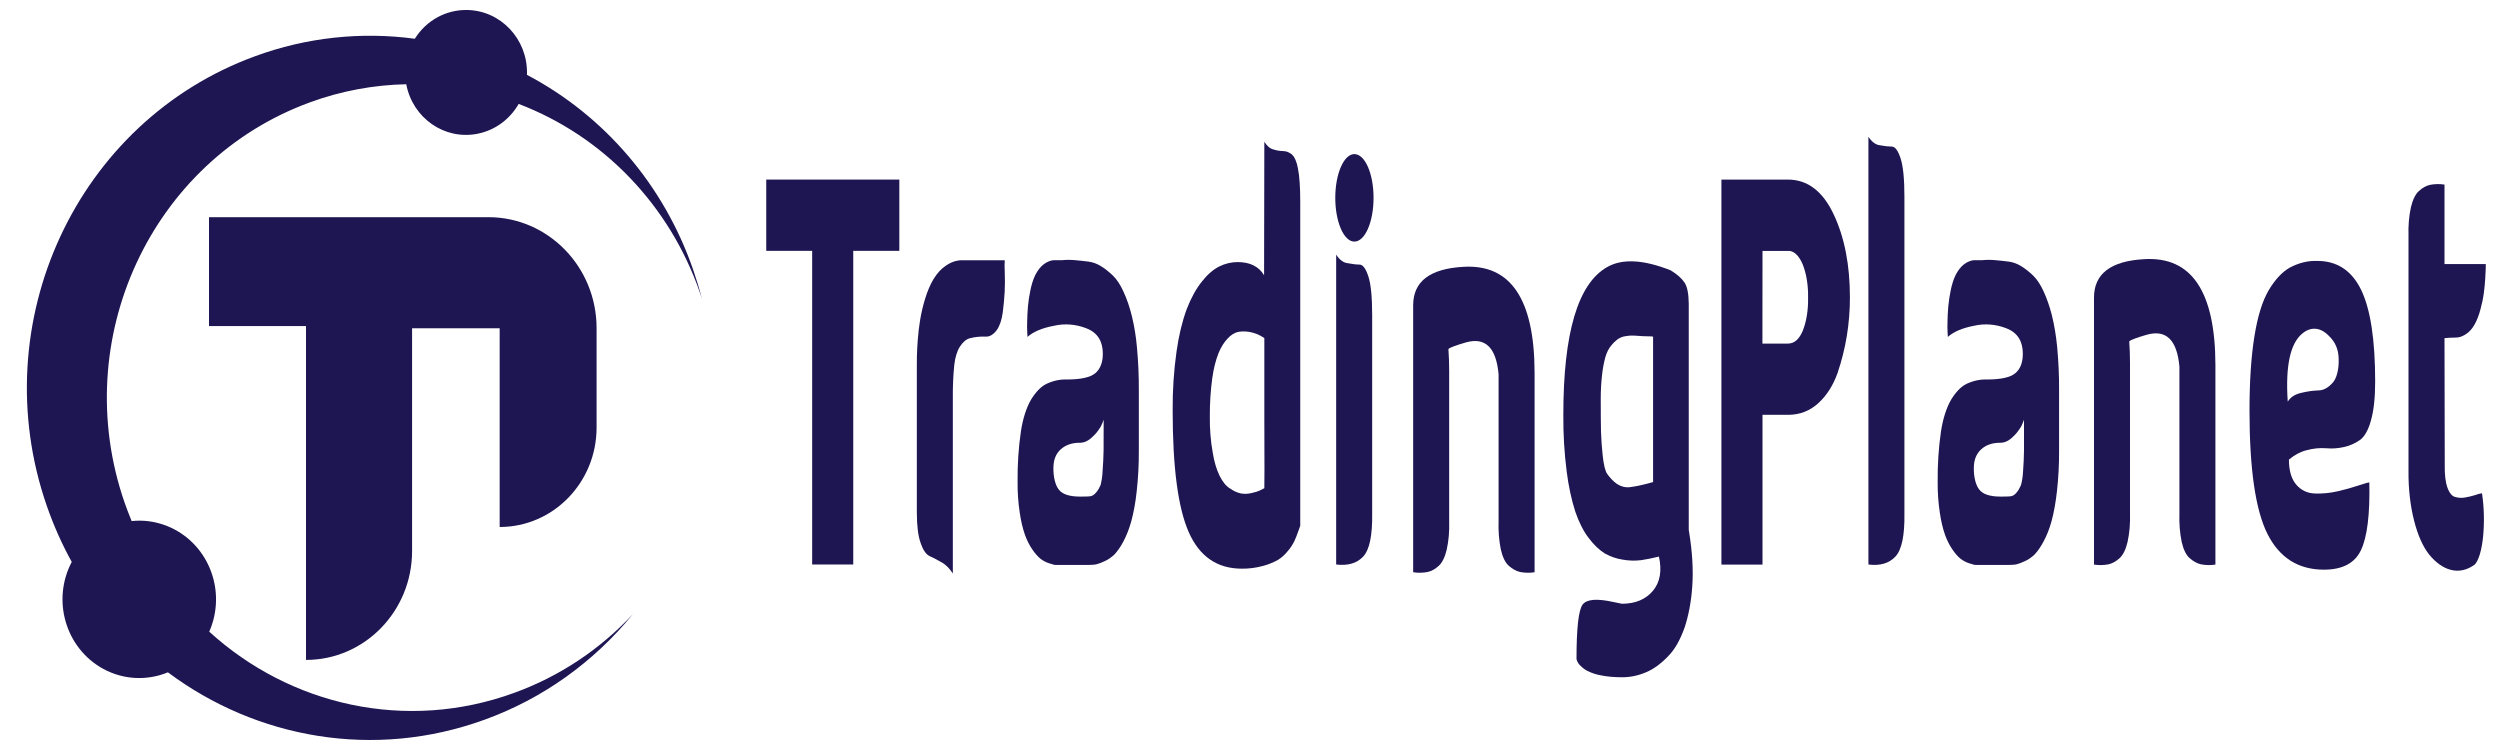
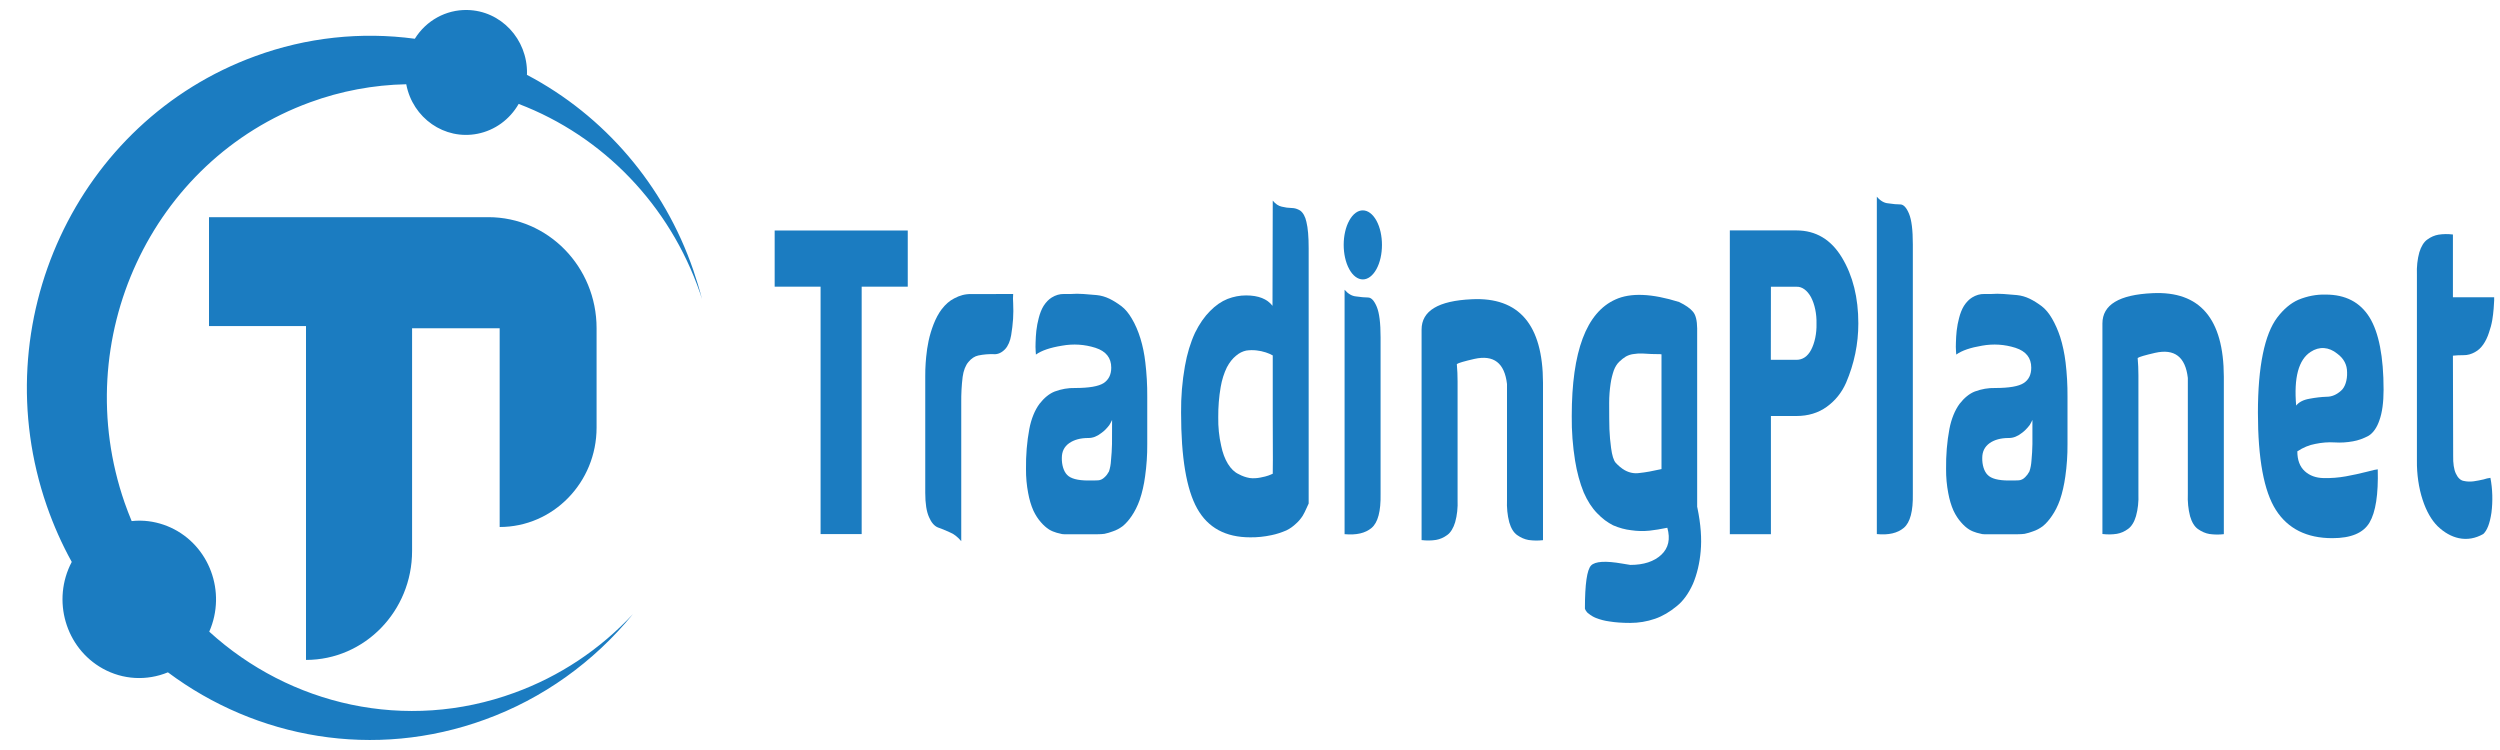
- <svg xmlns="http://www.w3.org/2000/svg" version="1.1" id="Layer_1" x="0px" y="0px" width="200" height="60" viewBox="0 0 3000 900" style="enable-background:new 0 0 3000 900;" xml:space="preserve">
+ <svg xmlns="http://www.w3.org/2000/svg" version="1.1" id="Layer_1" x="0px" y="0px" width="300" height="90" viewBox="0 0 3000 900" style="enable-background:new 0 0 3000 900;" xml:space="preserve">
  <style type="text/css">
- 	.st0{fill:#1D1652;}
+ 	.st0{fill:#1B7CC1;}
</style>
  <path class="st0" d="M586,260.6H250.8v130.7h116.4v400.6l0,0c70.3,0,127.3-58.5,127.3-130.7V393.9h105.1v238.5l0,0  c64.2,0,116.3-53.4,116.3-119.3l0,0V393.8l0,0C715.9,320.2,657.7,260.6,586,260.6z" />
  <path class="st0" d="M372,122.8c37.1-13.6,76.1-20.9,115.5-21.7c7.7,40.7,46,67.3,85.6,59.4c20.7-4.1,38.6-17.1,49.3-35.8  C724,163.4,803.7,246.4,839.9,351.2c0.9,2.5,1.7,5,2.5,7.6c-3-11.6-6.5-23.2-10.5-34.8C797,222.6,725.5,138.8,632.3,89.8  c0-0.5,0.1-1,0.1-1.5c0.7-41.4-31.4-75.6-71.8-76.3c-25.4-0.5-49.2,12.6-62.8,34.5c-64.5-8.7-130.2-1.6-191.5,20.9  C92,145.5-20,387.1,56.1,606.9c8.1,23.3,18.1,45.9,30,67.4c-24.2,45.9-7.5,103.2,37.2,128c24.1,13.4,52.7,15,78.2,4.5  c106.2,79.3,247.4,105.2,380.4,56.7c69.2-25.1,130.5-68.8,177.6-126.6c-39.5,42.5-88.2,74.8-142.1,94.4  C487,879,347.7,846.1,251.1,758c20.9-47.6,0.2-103.5-46.2-124.9c-11.4-5.2-23.6-8.1-36.1-8.3c-3.6-0.1-7.2,0.1-10.8,0.5  c-3-7.3-5.9-14.7-8.5-22.2C81.7,407.4,181.3,192.4,372,122.8z" />
-   <path class="st0" d="M919.5,301v-85.5h159.7V301h-55.3v376.4h-49.3V301H919.5z" />
-   <path class="st0" d="M1205.7,312.2c-0.3,4.7-0.3,9.4,0,14c0.3,8,0.3,16-0.1,24c-0.5,8.4-1.2,16.6-2.3,24.7  c-1.1,8.8-3.7,16.3-7.1,21.1c-4.1,5.6-8.9,8.4-13.7,7.9c-6.3-0.2-12.5,0.4-18.7,2c-4.2,1.1-8.3,4.5-11.8,9.9  c-3.5,5.2-5.9,13.2-6.9,22.4c-1.3,13-1.8,26.2-1.7,39.5v210.5c-4.2-6.4-8.8-11-13.7-13.5c-5.7-3.3-10.5-5.8-14.4-7.5  c-4.2-2.1-7.9-7.6-10.5-15.5c-3.1-8.5-4.6-20.9-4.6-37.2V438c0-2.5,0-6.1,0.1-10.9c0.2-6.4,0.5-12.8,1-19.1  c0.6-8.3,1.6-16.5,2.9-24.4c1.5-9,3.6-17.5,6-25.3c2.7-8.8,6-16.6,9.8-23c4.5-7.4,9.5-12.9,14.9-16.4c6.6-4.6,13.4-6.8,20.3-6.6  h50.5V312.2z" />
-   <path class="st0" d="M1233,404.3c0-1.8-0.1-3.5-0.3-5.3c-0.2-4.3-0.3-8.5-0.1-12.8c0.1-6.1,0.4-12.1,0.9-18.1  c0.6-6.7,1.6-13.2,2.9-19.4c1.4-7,3.3-13.2,5.8-18.4c2.9-5.7,6.2-10,9.8-12.8c4.7-3.7,9.6-5.5,14.6-5.3h8.1c5-0.5,10.1-0.5,15.4,0  c5.3,0.5,10.6,1,15.8,1.7c5.2,0.6,10.4,2.5,15.4,5.6c4.9,3,9.6,6.8,14.3,11.3c4.6,4.5,8.8,10.9,12.4,18.8  c8.4,17.8,14,41.2,16.3,66.8c1.6,17.1,2.4,34.5,2.3,52v72.4c0.1,16.5-0.8,33-2.6,49c-1.3,12.6-3.5,24.7-6.5,35.9  c-2.6,9.3-5.9,17.5-9.6,24.4c-3.3,6.2-6.9,11.4-10.8,15.5c-3.8,3.5-7.7,6.2-11.7,7.9c-3.4,1.7-6.8,2.9-10.2,3.8  c-2.4,0.4-5.2,0.6-8.5,0.6h-39.7c-0.6,0-1.4,0-2.6-0.3s-3.3-0.9-6.5-2c-3.1-1.1-6.1-2.7-9.1-4.9c-3.4-2.8-6.6-6.4-9.7-10.9  c-3.4-4.8-6.5-10.8-9.1-17.8c-2.8-8-4.9-17-6.3-26.7c-1.8-11.8-2.7-24.3-2.6-36.8c-0.2-20.7,1.1-41.3,4-60.9  c2.3-15.3,6.6-28.6,12.2-38.1c5.5-9,11.7-15.5,18.3-18.8c8.1-3.8,16.3-5.6,24.5-5.3c16.7,0,28.1-2.5,34.2-7.5  c6-5.1,9.1-12.9,9.1-23.4c0-14.9-6.3-25-18.9-30.2c-13.2-5.3-26.7-6.4-40.1-3.3C1250.2,393.7,1239.8,398.2,1233,404.3z   M1324.4,503.7c-1,2.8-2.1,5.5-3.3,7.9c-3,5-6.2,9.1-9.7,12.2c-4.9,5-10.2,7.6-15.6,7.5c-9.4,0-17,2.6-22.9,7.9  c-5.9,5.3-8.8,12.7-8.8,22.4c-0.2,10.6,2.3,20.6,6.3,25.7c4.2,5.7,12.7,8.6,25.4,8.6c5.2,0,9.2,0,12-0.3c2.7-0.2,5.4-1.9,7.8-4.9  c1.9-2.2,3.6-5.1,5.1-8.6c1.3-5.1,2.2-10.9,2.4-16.8c0.7-8.1,1-16.4,1.2-24.7C1324.4,532.7,1324.4,520.4,1324.4,503.7L1324.4,503.7z  " />
-   <path class="st0" d="M1517.2,170.1c3.2,5.1,6.9,8.3,10.8,9.2c3.9,1.3,7.9,1.9,11.8,2c3.5,0,6.9,1.3,10.2,3.8c3.5,3,6.3,9.4,7.6,17.4  c1.8,9.2,2.7,22.6,2.7,40.1v388.3c-0.2,0.5-1.1,3-2.7,7.5c-1.4,4-2.9,7.8-4.5,11.3c-2.3,4.4-4.8,8.2-7.5,11.3  c-3.8,4.7-7.9,8.4-12.1,10.9c-5.9,3.2-11.9,5.7-17.9,7.2c-8.4,2.3-16.9,3.4-25.4,3.3c-29.6,0-50.8-14.6-63.7-43.8  c-12.9-29.2-19.3-77.8-19.3-145.8c-0.2-24,1.4-47.9,4.6-70.7c2.6-18.7,6.7-36,12.2-51c5.1-13.2,11.2-24.4,18-32.9  c6.6-8.5,13.7-14.7,21-18.4c7.3-3.6,14.7-5.3,22.2-5.3c14.8,0,25.4,5.3,31.7,15.8L1517.2,170.1z M1517.2,499.1v-93.4  c-2.7-1.9-5.5-3.4-8.3-4.6c-3.7-1.5-7.4-2.5-11.1-3c-4.2-0.6-8.4-0.5-12.5,0.3c-4.2,1.1-8.4,3.7-12.2,7.9  c-4.1,4.2-7.8,10.1-10.9,17.5c-3.4,8.7-6,19-7.5,30.2c-2,14.8-3,30.2-2.9,45.7c-0.2,14.9,1,29.7,3.5,43.5  c3.4,21.4,11.2,37.5,20.9,43.1c4.3,3,8.7,5,13.2,5.9c4.3,0.7,8.6,0.4,12.8-0.6c4.6-1.1,7.8-2.1,9.6-3c1.8-0.9,3.5-1.7,5.1-2.6h0.3  C1517.4,585.9,1517.4,557,1517.2,499.1z" />
-   <path class="st0" d="M1609,274.4c-8.9-20.5-8.9-53.7,0.1-74.2s23.5-20.3,32.5,0.2c8.9,20.5,8.9,53.7-0.1,74.2  c-4.3,9.8-10.1,15.3-16.2,15.3C1619.2,290,1613.3,284.4,1609,274.4z M1646.6,378c0-21.5-1.5-37-4.6-46.4  c-3.1-9.4-6.6-14.1-10.5-14.1c-3.9,0-8.7-0.6-14.4-1.7c-4.9-0.5-9.6-4-13.7-10.2v371.8c14,1.7,24.8-1.4,32.4-9.5  c7.6-8.1,11.2-25.3,10.8-51.7V378z" />
-   <path class="st0" d="M1841.5,447.1v239.6c-5.8,0.9-11.5,0.8-17.3-0.3c-4.7-1-9.3-3.6-13.7-7.5c-4.1-3.6-7.5-10.5-9.5-19.5  c-2.2-10.6-3.1-22.3-2.7-33.9V449.1c-2.9-32-15.9-44.8-39.2-38.2c-12.1,3.5-19.1,6.1-21,7.9c0.6,8.7,0.9,17.6,0.9,26.4v180.3  c0.4,11.7-0.6,23.4-2.9,33.9c-2.1,8.9-5.4,15.8-9.5,19.5c-4.3,4-8.9,6.5-13.5,7.5c-5.8,1.1-11.5,1.2-17.3,0.3V366.3  c0-28.5,20.1-43.9,60.2-46.1C1812.8,316.7,1841.3,359,1841.5,447.1z" />
-   <path class="st0" d="M1969.3,672.2c-7.3,0.9-14.5,0.7-21.8-0.6c-7.3-1-14.6-3.5-21.8-7.5c-6.7-4.2-13.2-10.4-19.2-18.4  c-6.2-8-11.7-18.7-16.1-31.6c-4.7-14.6-8.2-31-10.4-48.4c-2.8-22-4.2-44.9-4-67.9c0-98.3,17.5-157.3,52.4-177.2  c18.1-10.5,43.5-9.2,76.4,3.8c7.9,4.8,13.4,9.8,16.7,14.8c3.3,5,4.9,13.5,5,25.4v271.8c0.2,0.3,0.3,0.8,0.3,1.3  c4.1,25,5.3,47,3.9,66.1c-1.2,17.9-4.4,34.9-9.2,49.3c-5.2,14.7-11.8,26.3-19.3,33.9c-8.4,8.9-17.2,15.5-26.2,19.4  c-9.8,4.3-19.8,6.4-29.8,6.3c-9.6,0-18-0.8-25.2-2.3c-5.4-0.9-10.8-2.7-16.1-5.3c-3-1.5-5.9-3.7-8.7-6.6c-1.4-1.2-2.7-3-3.7-5.3  c-0.2-0.8-0.4-1.6-0.7-2.3c0-37.3,2.5-59.1,7.4-65.5c4.9-6.4,17.3-7.4,37.3-2.9l9.8,2c16.1,0,28.5-5.2,37.2-15.5  c8.6-10.3,11-24,7.2-41.1C1982.6,669.9,1975.5,671.3,1969.3,672.2z M1982.1,403.7c-2.5,0-6-0.1-10.7-0.3c-4.6-0.2-8.2-0.5-10.8-0.7  c-3.3-0.2-6.6,0.1-9.9,0.7c-3.3,0.4-6.5,1.7-9.7,3.8c-2.7,2.1-5.4,4.7-7.9,7.9c-2.6,3.1-4.9,7.6-6.6,13.2  c-1.7,6.3-3.1,13.2-3.9,20.4c-1.1,9.4-1.7,19.2-1.7,29c0,18.8,0.1,32.2,0.3,40.1c0.3,9.7,1,19.2,2,28.6c1.2,11.3,3,18.8,5.5,22.4  c3.4,4.7,7,8.5,10.8,11.3c5.7,4,11.8,5.4,17.7,4.3c7.1-0.9,15.9-2.9,26.5-5.9V404L1982.1,403.7z" />
-   <path class="st0" d="M2219.9,357c0,31.2-4.9,61.2-14.7,90.2c-5.2,14.9-12.9,27.1-23.1,36.5c-10.2,9.4-22.4,14.1-36.5,14.1H2115  v179.7h-49.3v-462h79.8c23.4,0,41.7,13.8,54.8,41.5C2213.4,284.6,2219.9,317.9,2219.9,357z M2114.9,412.3h30.6  c7.5,0,13.4-5,17.7-15.1c4.4-10.7,6.8-25.1,6.5-39.8c0.3-15-2.1-29.5-6.6-40.5c-4.6-10.7-11-16.4-17.6-15.8H2115L2114.9,412.3z" />
-   <path class="st0" d="M2285.3,616.2c0.4,26.3-3.2,43.6-10.8,51.7c-7.6,8.1-18.4,11.3-32.4,9.5V164.1c4.1,6.2,8.8,9.7,13.7,10.2  c5.7,1.1,10.5,1.6,14.4,1.6c3.9,0,7.4,4.7,10.5,14.1s4.6,24.9,4.6,46.4V616.2z" />
-   <path class="st0" d="M2337.4,404.3c0-1.8-0.1-3.5-0.3-5.3c-0.2-4.3-0.3-8.5-0.1-12.8c0.1-6.1,0.4-12.1,0.9-18.1  c0.6-6.7,1.6-13.2,2.9-19.4c1.4-7,3.3-13.2,5.8-18.4c2.9-5.7,6.2-10,9.8-12.8c4.7-3.7,9.6-5.5,14.5-5.3h8.1c5-0.5,10.1-0.5,15.4,0  c5.3,0.5,10.6,1,15.8,1.7c5.2,0.6,10.4,2.5,15.4,5.6c4.9,3,9.6,6.8,14.3,11.3c4.6,4.5,8.8,10.9,12.4,18.8c3.8,8.3,7.1,17.7,9.8,28  c3,12.1,5.2,25.2,6.5,38.8c1.6,17.1,2.4,34.5,2.3,52v72.4c0.1,16.5-0.8,33-2.6,49c-1.4,12.6-3.5,24.7-6.5,35.9  c-2.6,9.3-5.9,17.5-9.7,24.4c-3.3,6.2-6.9,11.4-10.8,15.5c-3.8,3.5-7.7,6.2-11.7,7.9c-3.4,1.7-6.8,2.9-10.2,3.8  c-2.4,0.4-5.2,0.6-8.5,0.6h-39.8c-0.6,0-1.5,0-2.6-0.3c-1.2-0.3-3.3-0.9-6.5-2c-3.1-1.1-6.1-2.7-9.1-4.9c-3.4-2.7-6.6-6.4-9.7-10.9  c-3.4-4.8-6.5-10.8-9.1-17.8c-2.8-8-4.9-17-6.3-26.7c-1.8-11.8-2.7-24.3-2.6-36.8c-0.2-20.7,1.1-41.3,4-60.9  c2.3-15.2,6.6-28.5,12.2-38.1c5.5-9,11.7-15.5,18.3-18.8c8.1-3.8,16.3-5.6,24.5-5.3c16.7,0,28.1-2.5,34.1-7.5  c6.1-5,9.1-12.8,9.1-23.4c0-14.9-6.3-25-18.9-30.2c-13.2-5.3-26.7-6.4-40.1-3.3C2354.6,393.7,2344.2,398.2,2337.4,404.3z   M2428.8,503.7c-1,2.8-2.1,5.5-3.3,7.9c-3,5-6.2,9.1-9.6,12.2c-4.9,5-10.2,7.6-15.6,7.5c-9.4,0-17.1,2.6-22.9,7.9  c-5.8,5.3-8.8,12.7-8.8,22.4c-0.2,10.6,2.3,20.6,6.4,25.7c4.2,5.7,12.7,8.6,25.4,8.6c5.2,0,9.2,0,12-0.3c2.7-0.2,5.4-1.8,7.8-4.9  c1.8-2.2,3.5-5.1,5-8.6c1.4-5.1,2.2-10.9,2.5-16.8c0.6-8.1,1-16.4,1.1-24.7C2428.7,532.7,2428.8,520.4,2428.8,503.7z" />
-   <path class="st0" d="M2658.5,437.9v239.6c-5.8,0.9-11.5,0.8-17.3-0.3c-4.7-1-9.3-3.6-13.7-7.5c-4.1-3.5-7.5-10.5-9.5-19.5  c-2.2-10.6-3.1-22.3-2.7-33.9V439.9c-2.9-32-15.9-44.8-39.2-38.2c-12.1,3.5-19.1,6.1-21,7.9c0.6,8.7,0.9,17.6,0.9,26.4v180.3  c0.4,11.7-0.6,23.4-2.9,33.9c-2,8.9-5.4,15.8-9.5,19.5c-4.3,4-8.9,6.5-13.5,7.5c-5.8,1.1-11.5,1.2-17.3,0.3V357.1  c0-28.5,20.1-43.9,60.2-46.1C2629.8,307.5,2658.3,349.7,2658.5,437.9z" />
-   <path class="st0" d="M2755.6,581.7c5.9,6.8,13.5,10.3,22.6,10.5c9,0.3,17.9-0.6,26.8-2.6c8.7-2,17-4.3,24.8-6.9  c7.8-2.6,12.2-3.8,13.4-3.8c0.8,38.2-2.5,65.2-9.9,81c-7.4,15.8-22.2,23.7-44.6,23.7c-30.7,0-53.3-14.3-67.7-42.8  c-14.4-28.5-21.6-77.9-21.6-148.1c0-35.2,2-64.9,5.9-89.1c3.9-24.3,9.7-42.8,17.3-55.6c7.6-12.7,16.2-21.9,25.4-27  c10.7-5.6,21.7-8.3,32.7-7.9c23.8,0,41.3,11.5,52.6,34.6c11.2,23,16.9,59.8,16.9,110.2c0,19.3-1.7,34.8-5,46.4  c-2.9,11-7.5,19.3-12.8,23.4c-6.2,4.3-12.6,7.2-19,8.6c-7.3,1.7-14.6,2.3-21.9,1.6c-7.8-0.6-15.6,0.2-23.3,2.3  c-7.3,1.7-14.5,5.5-21.5,11.3C2746.7,564.8,2749.7,574.9,2755.6,581.7z M2761.2,471.5c7.4-1.8,14.3-2.8,20.8-3  c6,0,11.8-3.1,17.2-9.2c4.7-4.9,7.6-16.1,7.2-28c0-11.4-3.9-20.9-11.8-28.3c-10.1-10.4-21.6-11.4-32-2.6  c-14.4,11.9-20.2,39.1-17.3,81.6C2748.5,476.7,2753.8,473.2,2761.2,471.5L2761.2,471.5z" />
-   <path class="st0" d="M2978.4,591.9c2.6,17.1,3,35.7,1.2,53.3c-1.9,16.2-5.2,27-9.8,32.2c-9.4,6.9-19.4,9-29.3,6.3  c-8.9-2.4-17.5-8.5-25.4-18.1c-7.5-9.4-13.7-23.3-18-40.1c-4.7-18.1-7.1-38.9-6.9-59.9v-283c-0.4-11.7,0.6-23.4,2.9-33.9  c2.1-8.9,5.4-15.7,9.5-19.4c4.3-4,8.9-6.5,13.5-7.5c5.8-1.1,11.5-1.2,17.3-0.3v95.4h49.5v4.9c-0.1,4.1-0.3,8.1-0.6,12.2  c-0.4,6-0.9,11.9-1.7,17.8c-0.9,6.6-2.3,13-3.9,18.8c-3.6,14.3-9.5,24.9-16.5,29.6c-4.6,3.4-9.3,5.1-14.1,4.9  c-4.6,0-8.8,0.3-12.7,0.7l0.3,152c-0.2,11.8,0.9,21,3.2,27.3c2.3,6.5,5.7,10.5,9.4,11.3c3.9,1.1,7.9,1.3,11.8,0.6  c3.9-0.7,8-1.6,12.1-2.9C2973,593,2975.7,592.3,2978.4,591.9z" />
+   <path class="st0" d="M929.6,344v-67.4h159.7V344H1034v296.9h-49.3V344H929.6z" />
+   <path class="st0" d="M1215.8,352.8c-0.3,3.7-0.3,7.4,0,11c0.3,6.3,0.3,12.6-0.1,18.9c-0.5,6.6-1.2,13.1-2.3,19.5  c-1.1,6.9-3.7,12.9-7.1,16.6c-4.1,4.4-8.9,6.6-13.7,6.2c-6.3-0.2-12.5,0.3-18.7,1.6c-4.2,0.9-8.3,3.5-11.8,7.8  c-3.5,4.1-5.9,10.4-6.9,17.7c-1.3,10.3-1.8,20.7-1.7,31.2v166.1c-4.2-5-8.8-8.7-13.7-10.6c-5.7-2.6-10.5-4.6-14.4-5.9  c-4.2-1.7-7.9-6-10.5-12.2c-3.1-6.7-4.6-16.5-4.6-29.3V452c0-2,0-4.8,0.1-8.6c0.2-5,0.5-10.1,1-15.1c0.6-6.5,1.6-13,2.9-19.2  c1.5-7.1,3.6-13.8,6-20c2.7-6.9,6-13.1,9.8-18.1c4.5-5.8,9.5-10.2,14.9-12.9c6.6-3.6,13.4-5.4,20.3-5.2L1215.8,352.8L1215.8,352.8  L1215.8,352.8z" />
+   <path class="st0" d="M1243.1,425.5c0-1.4-0.1-2.8-0.3-4.2c-0.2-3.4-0.3-6.7-0.1-10.1c0.1-4.8,0.4-9.5,0.9-14.3  c0.6-5.3,1.6-10.4,2.9-15.3c1.4-5.5,3.3-10.4,5.8-14.5c2.9-4.5,6.2-7.9,9.8-10.1c4.7-2.9,9.6-4.3,14.6-4.2h8.1  c5-0.4,10.1-0.4,15.4,0c5.3,0.4,10.6,0.8,15.8,1.3c5.2,0.5,10.4,2,15.4,4.4c4.9,2.4,9.6,5.4,14.3,8.9c4.6,3.5,8.8,8.6,12.4,14.8  c8.4,14,14,32.5,16.3,52.7c1.6,13.5,2.4,27.2,2.3,41v57.1c0.1,13-0.8,26-2.6,38.7c-1.3,9.9-3.5,19.5-6.5,28.3  c-2.6,7.3-5.9,13.8-9.6,19.2c-3.3,4.9-6.9,9-10.8,12.2c-3.8,2.8-7.7,4.9-11.7,6.2c-3.4,1.3-6.8,2.3-10.2,3c-2.4,0.3-5.2,0.5-8.5,0.5  h-39.7c-0.6,0-1.4,0-2.6-0.2s-3.3-0.7-6.5-1.6c-3.1-0.9-6.1-2.1-9.1-3.9c-3.4-2.2-6.6-5-9.7-8.6c-3.4-3.8-6.5-8.5-9.1-14  c-2.8-6.3-4.9-13.4-6.3-21.1c-1.8-9.3-2.7-19.2-2.6-29c-0.2-16.3,1.1-32.6,4-48c2.3-12.1,6.6-22.6,12.2-30.1  c5.5-7.1,11.7-12.2,18.3-14.8c8.1-3,16.3-4.4,24.5-4.2c16.7,0,28.1-2,34.2-5.9c6-4,9.1-10.2,9.1-18.5c0-11.8-6.3-19.7-18.9-23.8  c-13.2-4.2-26.7-5-40.1-2.6C1260.3,417.1,1249.9,420.6,1243.1,425.5z M1334.5,503.9c-1,2.2-2.1,4.3-3.3,6.2c-3,3.9-6.2,7.2-9.7,9.6  c-4.9,3.9-10.2,6-15.6,5.9c-9.4,0-17,2.1-22.9,6.2c-5.9,4.2-8.8,10-8.8,17.7c-0.2,8.4,2.3,16.3,6.3,20.3c4.2,4.5,12.7,6.8,25.4,6.8  c5.2,0,9.2,0,12-0.2c2.7-0.2,5.4-1.5,7.8-3.9c1.9-1.7,3.6-4,5.1-6.8c1.3-4,2.2-8.6,2.4-13.3c0.7-6.4,1-12.9,1.2-19.5  C1334.5,526.7,1334.5,517,1334.5,503.9L1334.5,503.9z" />
+   <path class="st0" d="M1527.3,240.7c3.2,4,6.9,6.5,10.8,7.3c3.9,1,7.9,1.5,11.8,1.6c3.5,0,6.9,1,10.2,3c3.5,2.4,6.3,7.4,7.6,13.7  c1.8,7.3,2.7,17.8,2.7,31.6v306.3c-0.2,0.4-1.1,2.4-2.7,5.9c-1.4,3.2-2.9,6.2-4.5,8.9c-2.3,3.5-4.8,6.5-7.5,8.9  c-3.8,3.7-7.9,6.6-12.1,8.6c-5.9,2.5-11.9,4.5-17.9,5.7c-8.4,1.8-16.9,2.7-25.4,2.6c-29.6,0-50.8-11.5-63.7-34.6  c-12.9-23-19.3-61.4-19.3-115c-0.2-18.9,1.4-37.8,4.6-55.8c2.6-14.8,6.7-28.4,12.2-40.2c5.1-10.4,11.2-19.2,18-26  c6.6-6.7,13.7-11.6,21-14.5c7.3-2.8,14.7-4.2,22.2-4.2c14.8,0,25.4,4.2,31.7,12.5L1527.3,240.7z M1527.3,500.2v-73.7  c-2.7-1.5-5.5-2.7-8.3-3.6c-3.7-1.2-7.4-2-11.1-2.4c-4.2-0.5-8.4-0.4-12.5,0.2c-4.2,0.9-8.4,2.9-12.2,6.2c-4.1,3.3-7.8,8-10.9,13.8  c-3.4,6.9-6,15-7.5,23.8c-2,11.7-3,23.8-2.9,36.1c-0.2,11.8,1,23.4,3.5,34.3c3.4,16.9,11.2,29.6,20.9,34c4.3,2.4,8.7,3.9,13.2,4.7  c4.3,0.6,8.6,0.3,12.8-0.5c4.6-0.9,7.8-1.7,9.6-2.4c1.8-0.7,3.5-1.3,5.1-2.1h0.3C1527.5,568.7,1527.5,545.9,1527.3,500.2z" />
+   <path class="st0" d="M1619.1,323c-8.9-16.2-8.9-42.4,0.1-58.5c9-16.2,23.5-16,32.5,0.2c8.9,16.2,8.9,42.4-0.1,58.5  c-4.3,7.7-10.1,12.1-16.2,12.1C1629.3,335.3,1623.4,330.9,1619.1,323z M1656.7,404.7c0-17-1.5-29.2-4.6-36.6  c-3.1-7.4-6.6-11.1-10.5-11.1s-8.7-0.5-14.4-1.3c-4.9-0.4-9.6-3.2-13.7-8v293.3c14,1.3,24.8-1.1,32.4-7.5c7.6-6.4,11.2-20,10.8-40.8  L1656.7,404.7L1656.7,404.7z" />
+   <path class="st0" d="M1851.6,459.2v189c-5.8,0.7-11.5,0.6-17.3-0.2c-4.7-0.8-9.3-2.8-13.7-5.9c-4.1-2.8-7.5-8.3-9.5-15.4  c-2.2-8.4-3.1-17.6-2.7-26.7V460.8c-2.9-25.2-15.9-35.3-39.2-30.1c-12.1,2.8-19.1,4.8-21,6.2c0.6,6.9,0.9,13.9,0.9,20.8v142.2  c0.4,9.2-0.6,18.5-2.9,26.7c-2.1,7-5.4,12.5-9.5,15.4c-4.3,3.2-8.9,5.1-13.5,5.9c-5.8,0.9-11.5,0.9-17.3,0.2V395.5  c0-22.5,20.1-34.6,60.2-36.4C1822.9,356.3,1851.4,389.7,1851.6,459.2z" />
+   <path class="st0" d="M1979.4,636.8c-7.3,0.7-14.5,0.6-21.8-0.5c-7.3-0.8-14.6-2.8-21.8-5.9c-6.7-3.3-13.2-8.2-19.2-14.5  c-6.2-6.3-11.7-14.8-16.1-24.9c-4.7-11.5-8.2-24.5-10.4-38.2c-2.8-17.4-4.2-35.4-4-53.6c0-77.5,17.5-124.1,52.4-139.8  c18.1-8.3,43.5-7.3,76.4,3c7.9,3.8,13.4,7.7,16.7,11.7c3.3,3.9,4.9,10.6,5,20v214.4c0.2,0.2,0.3,0.6,0.3,1  c4.1,19.7,5.3,37.1,3.9,52.1c-1.2,14.1-4.4,27.5-9.2,38.9c-5.2,11.6-11.8,20.7-19.3,26.7c-8.4,7-17.2,12.2-26.2,15.3  c-9.8,3.4-19.8,5-29.8,5c-9.6,0-18-0.6-25.2-1.8c-5.4-0.7-10.8-2.1-16.1-4.2c-3-1.2-5.9-2.9-8.7-5.2c-1.4-0.9-2.7-2.4-3.7-4.2  c-0.2-0.6-0.4-1.3-0.7-1.8c0-29.4,2.5-46.6,7.4-51.7c4.9-5,17.3-5.8,37.3-2.3l9.8,1.6c16.1,0,28.5-4.1,37.2-12.2  c8.6-8.1,11-18.9,7.2-32.4C1992.7,635,1985.6,636.1,1979.4,636.8z M1992.2,425c-2.5,0-6-0.1-10.7-0.2c-4.6-0.2-8.2-0.4-10.8-0.6  c-3.3-0.2-6.6,0.1-9.9,0.6c-3.3,0.3-6.5,1.3-9.7,3c-2.7,1.7-5.4,3.7-7.9,6.2c-2.6,2.4-4.9,6-6.6,10.4c-1.7,5-3.1,10.4-3.9,16.1  c-1.1,7.4-1.7,15.1-1.7,22.9c0,14.8,0.1,25.4,0.3,31.6c0.3,7.7,1,15.1,2,22.6c1.2,8.9,3,14.8,5.5,17.7c3.4,3.7,7,6.7,10.8,8.9  c5.7,3.2,11.8,4.3,17.7,3.4c7.1-0.7,15.9-2.3,26.5-4.7V425.2L1992.2,425z" />
+   <path class="st0" d="M2230,388.1c0,24.6-4.9,48.3-14.7,71.2c-5.2,11.8-12.9,21.4-23.1,28.8c-10.2,7.4-22.4,11.1-36.5,11.1h-30.6V641  h-49.3V276.5h79.8c23.4,0,41.7,10.9,54.8,32.7C2223.5,331,2230,357.3,2230,388.1z M2125,431.8h30.6c7.5,0,13.4-3.9,17.7-11.9  c4.4-8.4,6.8-19.8,6.5-31.4c0.3-11.8-2.1-23.3-6.6-31.9c-4.6-8.4-11-12.9-17.6-12.5h-30.5L2125,431.8z" />
+   <path class="st0" d="M2295.4,592.6c0.4,20.7-3.2,34.4-10.8,40.8s-18.4,8.9-32.4,7.5V236c4.1,4.9,8.8,7.7,13.7,8  c5.7,0.9,10.5,1.3,14.4,1.3s7.4,3.7,10.5,11.1s4.6,19.6,4.6,36.6V592.6z" />
+   <path class="st0" d="M2347.5,425.5c0-1.4-0.1-2.8-0.3-4.2c-0.2-3.4-0.3-6.7-0.1-10.1c0.1-4.8,0.4-9.5,0.9-14.3  c0.6-5.3,1.6-10.4,2.9-15.3c1.4-5.5,3.3-10.4,5.8-14.5c2.9-4.5,6.2-7.9,9.8-10.1c4.7-2.9,9.6-4.3,14.5-4.2h8.1  c5-0.4,10.1-0.4,15.4,0c5.3,0.4,10.6,0.8,15.8,1.3c5.2,0.5,10.4,2,15.4,4.4c4.9,2.4,9.6,5.4,14.3,8.9c4.6,3.5,8.8,8.6,12.4,14.8  c3.8,6.5,7.1,14,9.8,22.1c3,9.5,5.2,19.9,6.5,30.6c1.6,13.5,2.4,27.2,2.3,41v57.1c0.1,13-0.8,26-2.6,38.7  c-1.4,9.9-3.5,19.5-6.5,28.3c-2.6,7.3-5.9,13.8-9.7,19.2c-3.3,4.9-6.9,9-10.8,12.2c-3.8,2.8-7.7,4.9-11.7,6.2  c-3.4,1.3-6.8,2.3-10.2,3c-2.4,0.3-5.2,0.5-8.5,0.5h-39.8c-0.6,0-1.5,0-2.6-0.2c-1.2-0.2-3.3-0.7-6.5-1.6c-3.1-0.9-6.1-2.1-9.1-3.9  c-3.4-2.1-6.6-5-9.7-8.6c-3.4-3.8-6.5-8.5-9.1-14c-2.8-6.3-4.9-13.4-6.3-21.1c-1.8-9.3-2.7-19.2-2.6-29c-0.2-16.3,1.1-32.6,4-48  c2.3-12,6.6-22.5,12.2-30.1c5.5-7.1,11.7-12.2,18.3-14.8c8.1-3,16.3-4.4,24.5-4.2c16.7,0,28.1-2,34.1-5.9c6.1-3.9,9.1-10.1,9.1-18.5  c0-11.8-6.3-19.7-18.9-23.8c-13.2-4.2-26.7-5-40.1-2.6C2364.7,417.1,2354.3,420.6,2347.5,425.5z M2438.9,503.9  c-1,2.2-2.1,4.3-3.3,6.2c-3,3.9-6.2,7.2-9.6,9.6c-4.9,3.9-10.2,6-15.6,5.9c-9.4,0-17.1,2.1-22.9,6.2c-5.8,4.2-8.8,10-8.8,17.7  c-0.2,8.4,2.3,16.3,6.4,20.3c4.2,4.5,12.7,6.8,25.4,6.8c5.2,0,9.2,0,12-0.2c2.7-0.2,5.4-1.4,7.8-3.9c1.8-1.7,3.5-4,5-6.8  c1.4-4,2.2-8.6,2.5-13.3c0.6-6.4,1-12.9,1.1-19.5C2438.8,526.7,2438.9,517,2438.9,503.9z" />
+   <path class="st0" d="M2668.6,452v189c-5.8,0.7-11.5,0.6-17.3-0.2c-4.7-0.8-9.3-2.8-13.7-5.9c-4.1-2.8-7.5-8.3-9.5-15.4  c-2.2-8.4-3.1-17.6-2.7-26.7V453.5c-2.9-25.2-15.9-35.3-39.2-30.1c-12.1,2.8-19.1,4.8-21,6.2c0.6,6.9,0.9,13.9,0.9,20.8v142.2  c0.4,9.2-0.6,18.5-2.9,26.7c-2,7-5.4,12.5-9.5,15.4c-4.3,3.2-8.9,5.1-13.5,5.9c-5.8,0.9-11.5,0.9-17.3,0.2V388.2  c0-22.5,20.1-34.6,60.2-36.4C2639.9,349.1,2668.4,382.4,2668.6,452z" />
+   <path class="st0" d="M2765.7,565.4c5.9,5.4,13.5,8.1,22.6,8.3c9,0.2,17.9-0.5,26.8-2.1c8.7-1.6,17-3.4,24.8-5.4  c7.8-2.1,12.2-3,13.4-3c0.8,30.1-2.5,51.4-9.9,63.9c-7.4,12.5-22.2,18.7-44.6,18.7c-30.7,0-53.3-11.3-67.7-33.8  s-21.6-61.5-21.6-116.8c0-27.8,2-51.2,5.9-70.3c3.9-19.2,9.7-33.8,17.3-43.9c7.6-10,16.2-17.3,25.4-21.3c10.7-4.4,21.7-6.5,32.7-6.2  c23.8,0,41.3,9.1,52.6,27.3c11.2,18.1,16.9,47.2,16.9,86.9c0,15.2-1.7,27.5-5,36.6c-2.9,8.7-7.5,15.2-12.8,18.5  c-6.2,3.4-12.6,5.7-19,6.8c-7.3,1.3-14.6,1.8-21.9,1.3c-7.8-0.5-15.6,0.2-23.3,1.8c-7.3,1.3-14.5,4.3-21.5,8.9  C2756.8,552.1,2759.8,560,2765.7,565.4z M2771.3,478.5c7.4-1.4,14.3-2.2,20.8-2.4c6,0,11.8-2.4,17.2-7.3c4.7-3.9,7.6-12.7,7.2-22.1  c0-9-3.9-16.5-11.8-22.3c-10.1-8.2-21.6-9-32-2.1c-14.4,9.4-20.2,30.8-17.3,64.4C2758.6,482.6,2763.9,479.8,2771.3,478.5  L2771.3,478.5z" />
+   <path class="st0" d="M2988.5,573.4c2.6,13.5,3,28.2,1.2,42c-1.9,12.8-5.2,21.3-9.8,25.4c-9.4,5.4-19.4,7.1-29.3,5  c-8.9-1.9-17.5-6.7-25.4-14.3c-7.5-7.4-13.7-18.4-18-31.6c-4.7-14.3-7.1-30.7-6.9-47.3V329.5c-0.4-9.2,0.6-18.5,2.9-26.7  c2.1-7,5.4-12.4,9.5-15.3c4.3-3.2,8.9-5.1,13.5-5.9c5.8-0.9,11.5-0.9,17.3-0.2v75.3h49.5v3.9c-0.1,3.2-0.3,6.4-0.6,9.6  c-0.4,4.7-0.9,9.4-1.7,14c-0.9,5.2-2.3,10.3-3.9,14.8c-3.6,11.3-9.5,19.6-16.5,23.3c-4.6,2.7-9.3,4-14.1,3.9  c-4.6,0-8.8,0.2-12.7,0.6l0.3,119.9c-0.2,9.3,0.9,16.6,3.2,21.5c2.3,5.1,5.7,8.3,9.4,8.9c3.9,0.9,7.9,1,11.8,0.5  c3.9-0.6,8-1.3,12.1-2.3C2983.1,574.3,2985.8,573.8,2988.5,573.4z" />
</svg>
